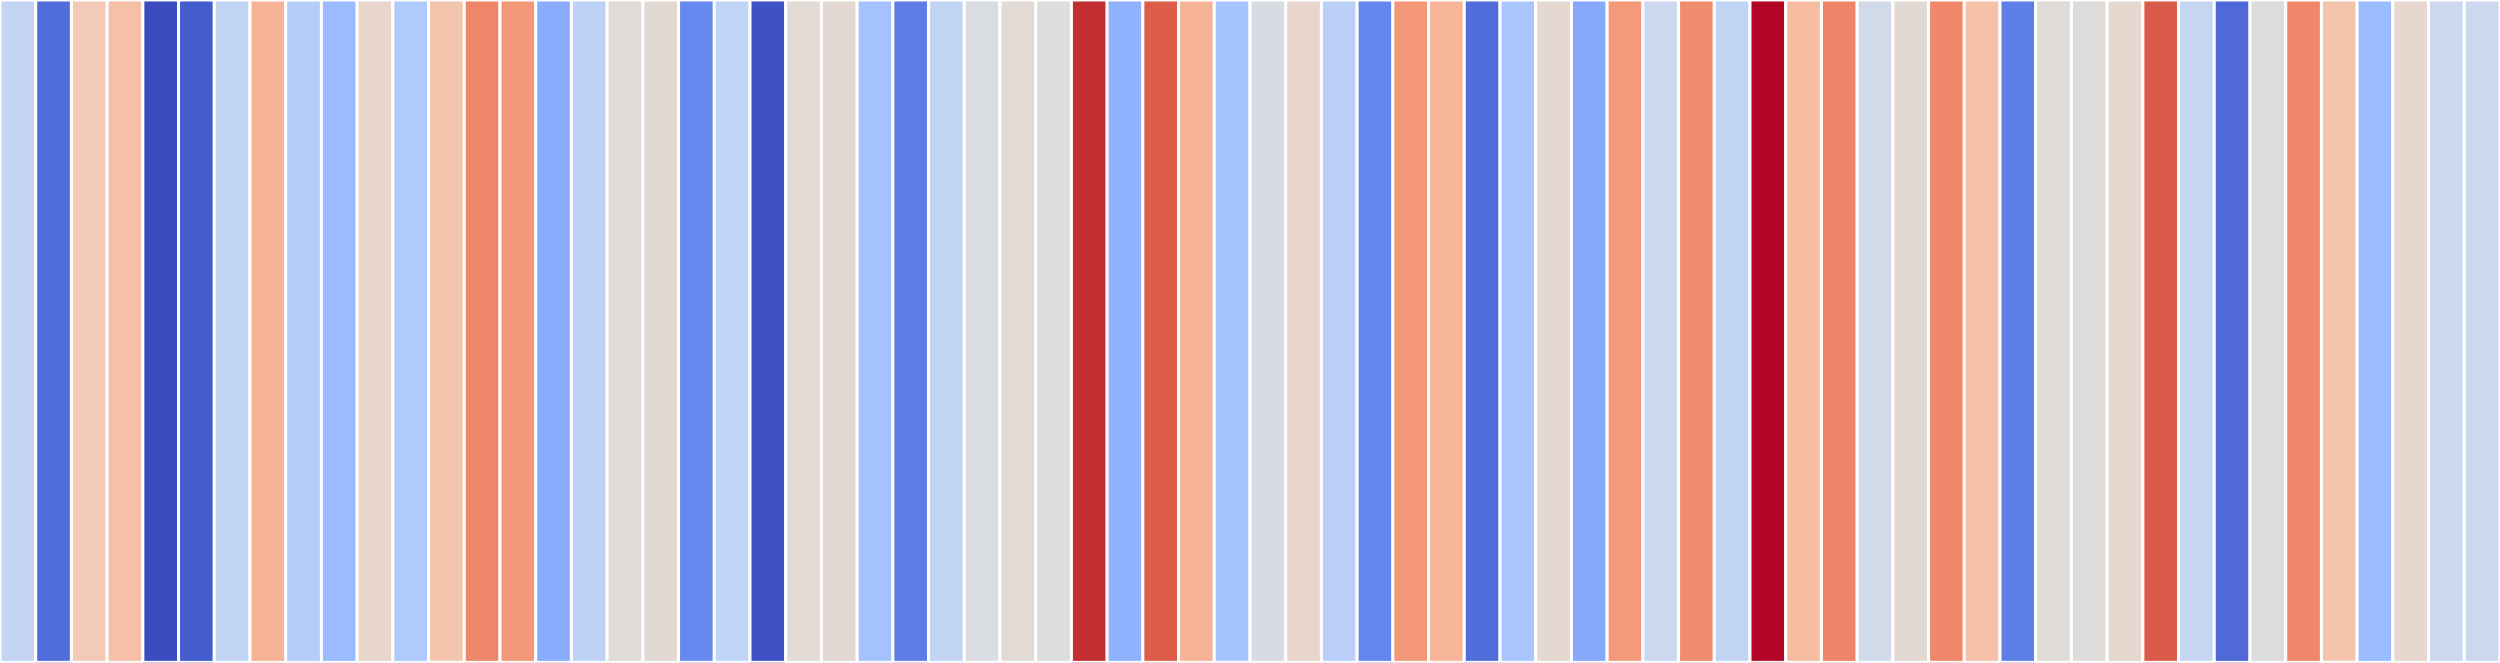
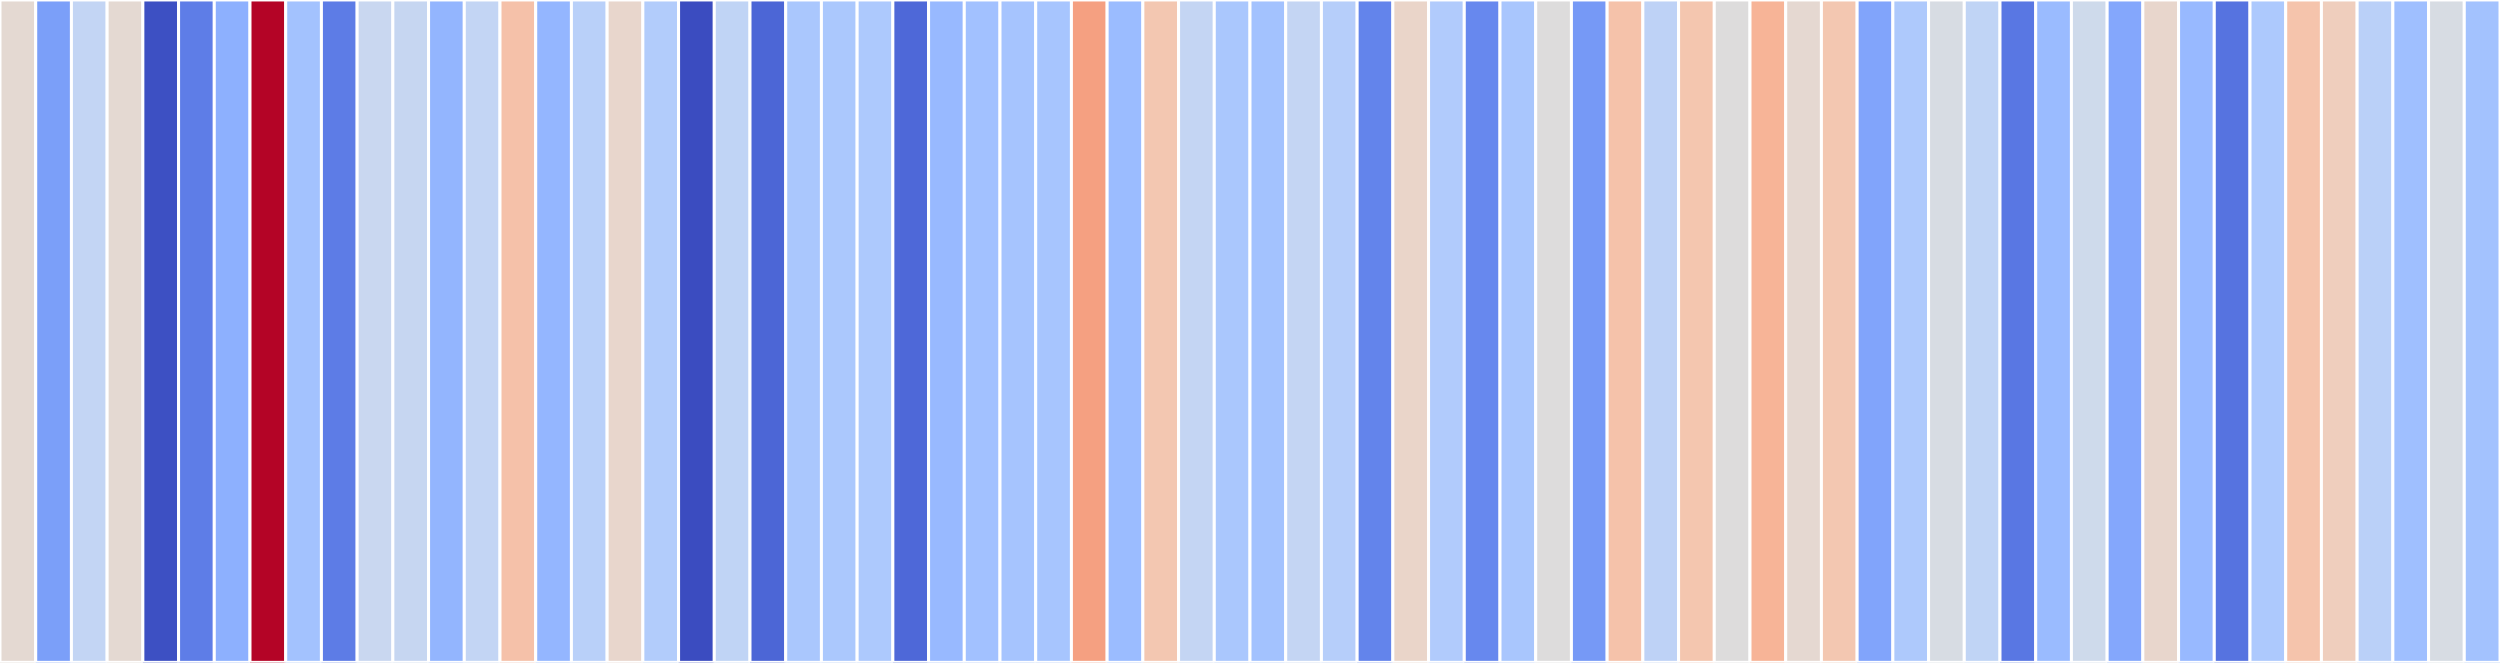
<svg xmlns="http://www.w3.org/2000/svg" width="837pt" height="221.76pt" viewBox="0 0 837 221.76" version="1.1">
  <defs>
    <style type="text/css">*{stroke-linejoin: round; stroke-linecap: butt}</style>
  </defs>
  <g id="figure_1">
    <g id="patch_1">
      <path d="M 0 221.76  L 837 221.76  L 837 0  L 0 0  z " style="fill: #ffffff" />
    </g>
    <g id="axes_1">
      <g id="QuadMesh_1">
-         <path d="M 0 -0  L 11.957 -0  L 11.957 221.76  L 0 221.76  L 0 -0  " clip-path="url(#pe00abbdfe9)" style="fill: #c4d5f3; stroke: #ffffff" />
-         <path d="M 11.957 -0  L 23.914 -0  L 23.914 221.76  L 11.957 221.76  L 11.957 -0  " clip-path="url(#pe00abbdfe9)" style="fill: #516ddb; stroke: #ffffff" />
-         <path d="M 23.914 -0  L 35.871 -0  L 35.871 221.76  L 23.914 221.76  L 23.914 -0  " clip-path="url(#pe00abbdfe9)" style="fill: #f2cab5; stroke: #ffffff" />
-         <path d="M 35.871 -0  L 47.829 -0  L 47.829 221.76  L 35.871 221.76  L 35.871 -0  " clip-path="url(#pe00abbdfe9)" style="fill: #f5c0a7; stroke: #ffffff" />
-         <path d="M 47.829 -0  L 59.786 -0  L 59.786 221.76  L 47.829 221.76  L 47.829 -0  " clip-path="url(#pe00abbdfe9)" style="fill: #3b4cc0; stroke: #ffffff" />
-         <path d="M 59.786 -0  L 71.743 -0  L 71.743 221.76  L 59.786 221.76  L 59.786 -0  " clip-path="url(#pe00abbdfe9)" style="fill: #455cce; stroke: #ffffff" />
-         <path d="M 71.743 -0  L 83.7 -0  L 83.7 221.76  L 71.743 221.76  L 71.743 -0  " clip-path="url(#pe00abbdfe9)" style="fill: #c1d4f4; stroke: #ffffff" />
-         <path d="M 83.7 -0  L 95.657 -0  L 95.657 221.76  L 83.7 221.76  L 83.7 -0  " clip-path="url(#pe00abbdfe9)" style="fill: #f7b396; stroke: #ffffff" />
-         <path d="M 95.657 -0  L 107.614 -0  L 107.614 221.76  L 95.657 221.76  L 95.657 -0  " clip-path="url(#pe00abbdfe9)" style="fill: #b5cdfa; stroke: #ffffff" />
-         <path d="M 107.614 -0  L 119.571 -0  L 119.571 221.76  L 107.614 221.76  L 107.614 -0  " clip-path="url(#pe00abbdfe9)" style="fill: #9abbff; stroke: #ffffff" />
-         <path d="M 119.571 -0  L 131.529 -0  L 131.529 221.76  L 119.571 221.76  L 119.571 -0  " clip-path="url(#pe00abbdfe9)" style="fill: #e8d6cc; stroke: #ffffff" />
-         <path d="M 131.529 -0  L 143.486 -0  L 143.486 221.76  L 131.529 221.76  L 131.529 -0  " clip-path="url(#pe00abbdfe9)" style="fill: #afcafc; stroke: #ffffff" />
-         <path d="M 143.486 -0  L 155.443 -0  L 155.443 221.76  L 143.486 221.76  L 143.486 -0  " clip-path="url(#pe00abbdfe9)" style="fill: #f4c5ad; stroke: #ffffff" />
-         <path d="M 155.443 -0  L 167.4 -0  L 167.4 221.76  L 155.443 221.76  L 155.443 -0  " clip-path="url(#pe00abbdfe9)" style="fill: #ee8669; stroke: #ffffff" />
-         <path d="M 167.4 -0  L 179.357 -0  L 179.357 221.76  L 167.4 221.76  L 167.4 -0  " clip-path="url(#pe00abbdfe9)" style="fill: #f4987a; stroke: #ffffff" />
-         <path d="M 179.357 -0  L 191.314 -0  L 191.314 221.76  L 179.357 221.76  L 179.357 -0  " clip-path="url(#pe00abbdfe9)" style="fill: #89acfd; stroke: #ffffff" />
-         <path d="M 191.314 -0  L 203.271 -0  L 203.271 221.76  L 191.314 221.76  L 191.314 -0  " clip-path="url(#pe00abbdfe9)" style="fill: #bed2f6; stroke: #ffffff" />
-         <path d="M 203.271 -0  L 215.229 -0  L 215.229 221.76  L 203.271 221.76  L 203.271 -0  " clip-path="url(#pe00abbdfe9)" style="fill: #dfdbd9; stroke: #ffffff" />
-         <path d="M 215.229 -0  L 227.186 -0  L 227.186 221.76  L 215.229 221.76  L 215.229 -0  " clip-path="url(#pe00abbdfe9)" style="fill: #e3d9d3; stroke: #ffffff" />
-         <path d="M 227.186 -0  L 239.143 -0  L 239.143 221.76  L 227.186 221.76  L 227.186 -0  " clip-path="url(#pe00abbdfe9)" style="fill: #6788ee; stroke: #ffffff" />
-         <path d="M 239.143 -0  L 251.1 -0  L 251.1 221.76  L 239.143 221.76  L 239.143 -0  " clip-path="url(#pe00abbdfe9)" style="fill: #c0d4f5; stroke: #ffffff" />
-         <path d="M 251.1 -0  L 263.057 -0  L 263.057 221.76  L 251.1 221.76  L 251.1 -0  " clip-path="url(#pe00abbdfe9)" style="fill: #3e51c5; stroke: #ffffff" />
-         <path d="M 263.057 -0  L 275.014 -0  L 275.014 221.76  L 263.057 221.76  L 263.057 -0  " clip-path="url(#pe00abbdfe9)" style="fill: #e2dad5; stroke: #ffffff" />
-         <path d="M 275.014 -0  L 286.971 -0  L 286.971 221.76  L 275.014 221.76  L 275.014 -0  " clip-path="url(#pe00abbdfe9)" style="fill: #e4d9d2; stroke: #ffffff" />
-         <path d="M 286.971 -0  L 298.929 -0  L 298.929 221.76  L 286.971 221.76  L 286.971 -0  " clip-path="url(#pe00abbdfe9)" style="fill: #a3c2fe; stroke: #ffffff" />
-         <path d="M 298.929 -0  L 310.886 -0  L 310.886 221.76  L 298.929 221.76  L 298.929 -0  " clip-path="url(#pe00abbdfe9)" style="fill: #5e7de7; stroke: #ffffff" />
-         <path d="M 310.886 -0  L 322.843 -0  L 322.843 221.76  L 310.886 221.76  L 310.886 -0  " clip-path="url(#pe00abbdfe9)" style="fill: #c1d4f4; stroke: #ffffff" />
-         <path d="M 322.843 -0  L 334.8 -0  L 334.8 221.76  L 322.843 221.76  L 322.843 -0  " clip-path="url(#pe00abbdfe9)" style="fill: #d9dce1; stroke: #ffffff" />
-         <path d="M 334.8 -0  L 346.757 -0  L 346.757 221.76  L 334.8 221.76  L 334.8 -0  " clip-path="url(#pe00abbdfe9)" style="fill: #e2dad5; stroke: #ffffff" />
-         <path d="M 346.757 -0  L 358.714 -0  L 358.714 221.76  L 346.757 221.76  L 346.757 -0  " clip-path="url(#pe00abbdfe9)" style="fill: #dcdddd; stroke: #ffffff" />
-         <path d="M 358.714 -0  L 370.671 -0  L 370.671 221.76  L 358.714 221.76  L 358.714 -0  " clip-path="url(#pe00abbdfe9)" style="fill: #c32e31; stroke: #ffffff" />
-         <path d="M 370.671 -0  L 382.629 -0  L 382.629 221.76  L 370.671 221.76  L 370.671 -0  " clip-path="url(#pe00abbdfe9)" style="fill: #90b2fe; stroke: #ffffff" />
-         <path d="M 382.629 -0  L 394.586 -0  L 394.586 221.76  L 382.629 221.76  L 382.629 -0  " clip-path="url(#pe00abbdfe9)" style="fill: #dc5d4a; stroke: #ffffff" />
-         <path d="M 394.586 -0  L 406.543 -0  L 406.543 221.76  L 394.586 221.76  L 394.586 -0  " clip-path="url(#pe00abbdfe9)" style="fill: #f7b396; stroke: #ffffff" />
-         <path d="M 406.543 -0  L 418.5 -0  L 418.5 221.76  L 406.543 221.76  L 406.543 -0  " clip-path="url(#pe00abbdfe9)" style="fill: #a5c3fe; stroke: #ffffff" />
-         <path d="M 418.5 -0  L 430.457 -0  L 430.457 221.76  L 418.5 221.76  L 418.5 -0  " clip-path="url(#pe00abbdfe9)" style="fill: #d7dce3; stroke: #ffffff" />
-         <path d="M 430.457 -0  L 442.414 -0  L 442.414 221.76  L 430.457 221.76  L 430.457 -0  " clip-path="url(#pe00abbdfe9)" style="fill: #e8d6cc; stroke: #ffffff" />
-         <path d="M 442.414 -0  L 454.371 -0  L 454.371 221.76  L 442.414 221.76  L 442.414 -0  " clip-path="url(#pe00abbdfe9)" style="fill: #bad0f8; stroke: #ffffff" />
-         <path d="M 454.371 -0  L 466.329 -0  L 466.329 221.76  L 454.371 221.76  L 454.371 -0  " clip-path="url(#pe00abbdfe9)" style="fill: #6485ec; stroke: #ffffff" />
-         <path d="M 466.329 -0  L 478.286 -0  L 478.286 221.76  L 466.329 221.76  L 466.329 -0  " clip-path="url(#pe00abbdfe9)" style="fill: #f39778; stroke: #ffffff" />
-         <path d="M 478.286 -0  L 490.243 -0  L 490.243 221.76  L 478.286 221.76  L 478.286 -0  " clip-path="url(#pe00abbdfe9)" style="fill: #f7b599; stroke: #ffffff" />
-         <path d="M 490.243 -0  L 502.2 -0  L 502.2 221.76  L 490.243 221.76  L 490.243 -0  " clip-path="url(#pe00abbdfe9)" style="fill: #516ddb; stroke: #ffffff" />
-         <path d="M 502.2 -0  L 514.157 -0  L 514.157 221.76  L 502.2 221.76  L 502.2 -0  " clip-path="url(#pe00abbdfe9)" style="fill: #aac7fd; stroke: #ffffff" />
-         <path d="M 514.157 -0  L 526.114 -0  L 526.114 221.76  L 514.157 221.76  L 514.157 -0  " clip-path="url(#pe00abbdfe9)" style="fill: #e5d8d1; stroke: #ffffff" />
-         <path d="M 526.114 -0  L 538.071 -0  L 538.071 221.76  L 526.114 221.76  L 526.114 -0  " clip-path="url(#pe00abbdfe9)" style="fill: #86a9fc; stroke: #ffffff" />
-         <path d="M 538.071 -0  L 550.029 -0  L 550.029 221.76  L 538.071 221.76  L 538.071 -0  " clip-path="url(#pe00abbdfe9)" style="fill: #f49a7b; stroke: #ffffff" />
-         <path d="M 550.029 -0  L 561.986 -0  L 561.986 221.76  L 550.029 221.76  L 550.029 -0  " clip-path="url(#pe00abbdfe9)" style="fill: #cbd8ee; stroke: #ffffff" />
-         <path d="M 561.986 -0  L 573.943 -0  L 573.943 221.76  L 561.986 221.76  L 561.986 -0  " clip-path="url(#pe00abbdfe9)" style="fill: #f08b6e; stroke: #ffffff" />
-         <path d="M 573.943 -0  L 585.9 -0  L 585.9 221.76  L 573.943 221.76  L 573.943 -0  " clip-path="url(#pe00abbdfe9)" style="fill: #c1d4f4; stroke: #ffffff" />
-         <path d="M 585.9 -0  L 597.857 -0  L 597.857 221.76  L 585.9 221.76  L 585.9 -0  " clip-path="url(#pe00abbdfe9)" style="fill: #b40426; stroke: #ffffff" />
-         <path d="M 597.857 -0  L 609.814 -0  L 609.814 221.76  L 597.857 221.76  L 597.857 -0  " clip-path="url(#pe00abbdfe9)" style="fill: #f6bda2; stroke: #ffffff" />
-         <path d="M 609.814 -0  L 621.771 -0  L 621.771 221.76  L 609.814 221.76  L 609.814 -0  " clip-path="url(#pe00abbdfe9)" style="fill: #ee8468; stroke: #ffffff" />
-         <path d="M 621.771 -0  L 633.729 -0  L 633.729 221.76  L 621.771 221.76  L 621.771 -0  " clip-path="url(#pe00abbdfe9)" style="fill: #d1dae9; stroke: #ffffff" />
-         <path d="M 633.729 -0  L 645.686 -0  L 645.686 221.76  L 633.729 221.76  L 633.729 -0  " clip-path="url(#pe00abbdfe9)" style="fill: #e3d9d3; stroke: #ffffff" />
-         <path d="M 645.686 -0  L 657.643 -0  L 657.643 221.76  L 645.686 221.76  L 645.686 -0  " clip-path="url(#pe00abbdfe9)" style="fill: #ef886b; stroke: #ffffff" />
-         <path d="M 657.643 -0  L 669.6 -0  L 669.6 221.76  L 657.643 221.76  L 657.643 -0  " clip-path="url(#pe00abbdfe9)" style="fill: #f5c1a9; stroke: #ffffff" />
-         <path d="M 669.6 -0  L 681.557 -0  L 681.557 221.76  L 669.6 221.76  L 669.6 -0  " clip-path="url(#pe00abbdfe9)" style="fill: #5f7fe8; stroke: #ffffff" />
-         <path d="M 681.557 -0  L 693.514 -0  L 693.514 221.76  L 681.557 221.76  L 681.557 -0  " clip-path="url(#pe00abbdfe9)" style="fill: #dfdbd9; stroke: #ffffff" />
-         <path d="M 693.514 -0  L 705.471 -0  L 705.471 221.76  L 693.514 221.76  L 693.514 -0  " clip-path="url(#pe00abbdfe9)" style="fill: #dedcdb; stroke: #ffffff" />
-         <path d="M 705.471 -0  L 717.429 -0  L 717.429 221.76  L 705.471 221.76  L 705.471 -0  " clip-path="url(#pe00abbdfe9)" style="fill: #e6d7cf; stroke: #ffffff" />
-         <path d="M 717.429 -0  L 729.386 -0  L 729.386 221.76  L 717.429 221.76  L 717.429 -0  " clip-path="url(#pe00abbdfe9)" style="fill: #da5a49; stroke: #ffffff" />
-         <path d="M 729.386 -0  L 741.343 -0  L 741.343 221.76  L 729.386 221.76  L 729.386 -0  " clip-path="url(#pe00abbdfe9)" style="fill: #c5d6f2; stroke: #ffffff" />
-         <path d="M 741.343 -0  L 753.3 -0  L 753.3 221.76  L 741.343 221.76  L 741.343 -0  " clip-path="url(#pe00abbdfe9)" style="fill: #4f69d9; stroke: #ffffff" />
-         <path d="M 753.3 -0  L 765.257 -0  L 765.257 221.76  L 753.3 221.76  L 753.3 -0  " clip-path="url(#pe00abbdfe9)" style="fill: #dddcdc; stroke: #ffffff" />
-         <path d="M 765.257 -0  L 777.214 -0  L 777.214 221.76  L 765.257 221.76  L 765.257 -0  " clip-path="url(#pe00abbdfe9)" style="fill: #ef886b; stroke: #ffffff" />
-         <path d="M 777.214 -0  L 789.171 -0  L 789.171 221.76  L 777.214 221.76  L 777.214 -0  " clip-path="url(#pe00abbdfe9)" style="fill: #f4c5ad; stroke: #ffffff" />
-         <path d="M 789.171 -0  L 801.129 -0  L 801.129 221.76  L 789.171 221.76  L 789.171 -0  " clip-path="url(#pe00abbdfe9)" style="fill: #9bbcff; stroke: #ffffff" />
-         <path d="M 801.129 -0  L 813.086 -0  L 813.086 221.76  L 801.129 221.76  L 801.129 -0  " clip-path="url(#pe00abbdfe9)" style="fill: #e7d7ce; stroke: #ffffff" />
-         <path d="M 813.086 -0  L 825.043 -0  L 825.043 221.76  L 813.086 221.76  L 813.086 -0  " clip-path="url(#pe00abbdfe9)" style="fill: #cbd8ee; stroke: #ffffff" />
-         <path d="M 825.043 -0  L 837 -0  L 837 221.76  L 825.043 221.76  L 825.043 -0  " clip-path="url(#pe00abbdfe9)" style="fill: #cbd8ee; stroke: #ffffff" />
+         <path d="M 0 -0  L 11.957 -0  L 11.957 221.76  L 0 221.76  L 0 -0  " clip-path="url(#pea71345d26)" style="fill: #e4d9d2; stroke: #ffffff" />
+         <path d="M 11.957 -0  L 23.914 -0  L 23.914 221.76  L 11.957 221.76  L 11.957 -0  " clip-path="url(#pea71345d26)" style="fill: #7b9ff9; stroke: #ffffff" />
+         <path d="M 23.914 -0  L 35.871 -0  L 35.871 221.76  L 23.914 221.76  L 23.914 -0  " clip-path="url(#pea71345d26)" style="fill: #c3d5f4; stroke: #ffffff" />
+         <path d="M 35.871 -0  L 47.829 -0  L 47.829 221.76  L 35.871 221.76  L 35.871 -0  " clip-path="url(#pea71345d26)" style="fill: #e4d9d2; stroke: #ffffff" />
+         <path d="M 47.829 -0  L 59.786 -0  L 59.786 221.76  L 47.829 221.76  L 47.829 -0  " clip-path="url(#pea71345d26)" style="fill: #3d50c3; stroke: #ffffff" />
+         <path d="M 59.786 -0  L 71.743 -0  L 71.743 221.76  L 59.786 221.76  L 59.786 -0  " clip-path="url(#pea71345d26)" style="fill: #5e7de7; stroke: #ffffff" />
+         <path d="M 71.743 -0  L 83.7 -0  L 83.7 221.76  L 71.743 221.76  L 71.743 -0  " clip-path="url(#pea71345d26)" style="fill: #8db0fe; stroke: #ffffff" />
+         <path d="M 83.7 -0  L 95.657 -0  L 95.657 221.76  L 83.7 221.76  L 83.7 -0  " clip-path="url(#pea71345d26)" style="fill: #b40426; stroke: #ffffff" />
+         <path d="M 95.657 -0  L 107.614 -0  L 107.614 221.76  L 95.657 221.76  L 95.657 -0  " clip-path="url(#pea71345d26)" style="fill: #a3c2fe; stroke: #ffffff" />
+         <path d="M 107.614 -0  L 119.571 -0  L 119.571 221.76  L 107.614 221.76  L 107.614 -0  " clip-path="url(#pea71345d26)" style="fill: #5d7ce6; stroke: #ffffff" />
+         <path d="M 119.571 -0  L 131.529 -0  L 131.529 221.76  L 119.571 221.76  L 119.571 -0  " clip-path="url(#pea71345d26)" style="fill: #c9d7f0; stroke: #ffffff" />
+         <path d="M 131.529 -0  L 143.486 -0  L 143.486 221.76  L 131.529 221.76  L 131.529 -0  " clip-path="url(#pea71345d26)" style="fill: #c6d6f1; stroke: #ffffff" />
+         <path d="M 143.486 -0  L 155.443 -0  L 155.443 221.76  L 143.486 221.76  L 143.486 -0  " clip-path="url(#pea71345d26)" style="fill: #93b5fe; stroke: #ffffff" />
+         <path d="M 155.443 -0  L 167.4 -0  L 167.4 221.76  L 155.443 221.76  L 155.443 -0  " clip-path="url(#pea71345d26)" style="fill: #c3d5f4; stroke: #ffffff" />
+         <path d="M 167.4 -0  L 179.357 -0  L 179.357 221.76  L 167.4 221.76  L 167.4 -0  " clip-path="url(#pea71345d26)" style="fill: #f5c1a9; stroke: #ffffff" />
+         <path d="M 179.357 -0  L 191.314 -0  L 191.314 221.76  L 179.357 221.76  L 179.357 -0  " clip-path="url(#pea71345d26)" style="fill: #94b6ff; stroke: #ffffff" />
+         <path d="M 191.314 -0  L 203.271 -0  L 203.271 221.76  L 191.314 221.76  L 191.314 -0  " clip-path="url(#pea71345d26)" style="fill: #b9d0f9; stroke: #ffffff" />
+         <path d="M 203.271 -0  L 215.229 -0  L 215.229 221.76  L 203.271 221.76  L 203.271 -0  " clip-path="url(#pea71345d26)" style="fill: #e8d6cc; stroke: #ffffff" />
+         <path d="M 215.229 -0  L 227.186 -0  L 227.186 221.76  L 215.229 221.76  L 215.229 -0  " clip-path="url(#pea71345d26)" style="fill: #b2ccfb; stroke: #ffffff" />
+         <path d="M 227.186 -0  L 239.143 -0  L 239.143 221.76  L 227.186 221.76  L 227.186 -0  " clip-path="url(#pea71345d26)" style="fill: #3b4cc0; stroke: #ffffff" />
+         <path d="M 239.143 -0  L 251.1 -0  L 251.1 221.76  L 239.143 221.76  L 239.143 -0  " clip-path="url(#pea71345d26)" style="fill: #c0d4f5; stroke: #ffffff" />
+         <path d="M 251.1 -0  L 263.057 -0  L 263.057 221.76  L 251.1 221.76  L 251.1 -0  " clip-path="url(#pea71345d26)" style="fill: #4c66d6; stroke: #ffffff" />
+         <path d="M 263.057 -0  L 275.014 -0  L 275.014 221.76  L 263.057 221.76  L 263.057 -0  " clip-path="url(#pea71345d26)" style="fill: #aac7fd; stroke: #ffffff" />
+         <path d="M 275.014 -0  L 286.971 -0  L 286.971 221.76  L 275.014 221.76  L 275.014 -0  " clip-path="url(#pea71345d26)" style="fill: #abc8fd; stroke: #ffffff" />
+         <path d="M 286.971 -0  L 298.929 -0  L 298.929 221.76  L 286.971 221.76  L 286.971 -0  " clip-path="url(#pea71345d26)" style="fill: #adc9fd; stroke: #ffffff" />
+         <path d="M 298.929 -0  L 310.886 -0  L 310.886 221.76  L 298.929 221.76  L 298.929 -0  " clip-path="url(#pea71345d26)" style="fill: #4e68d8; stroke: #ffffff" />
+         <path d="M 310.886 -0  L 322.843 -0  L 322.843 221.76  L 310.886 221.76  L 310.886 -0  " clip-path="url(#pea71345d26)" style="fill: #98b9ff; stroke: #ffffff" />
+         <path d="M 322.843 -0  L 334.8 -0  L 334.8 221.76  L 322.843 221.76  L 322.843 -0  " clip-path="url(#pea71345d26)" style="fill: #a2c1ff; stroke: #ffffff" />
+         <path d="M 334.8 -0  L 346.757 -0  L 346.757 221.76  L 334.8 221.76  L 334.8 -0  " clip-path="url(#pea71345d26)" style="fill: #a6c4fe; stroke: #ffffff" />
+         <path d="M 346.757 -0  L 358.714 -0  L 358.714 221.76  L 346.757 221.76  L 346.757 -0  " clip-path="url(#pea71345d26)" style="fill: #a7c5fe; stroke: #ffffff" />
+         <path d="M 358.714 -0  L 370.671 -0  L 370.671 221.76  L 358.714 221.76  L 358.714 -0  " clip-path="url(#pea71345d26)" style="fill: #f5a081; stroke: #ffffff" />
+         <path d="M 370.671 -0  L 382.629 -0  L 382.629 221.76  L 370.671 221.76  L 370.671 -0  " clip-path="url(#pea71345d26)" style="fill: #9bbcff; stroke: #ffffff" />
+         <path d="M 382.629 -0  L 394.586 -0  L 394.586 221.76  L 382.629 221.76  L 382.629 -0  " clip-path="url(#pea71345d26)" style="fill: #f3c7b1; stroke: #ffffff" />
+         <path d="M 394.586 -0  L 406.543 -0  L 406.543 221.76  L 394.586 221.76  L 394.586 -0  " clip-path="url(#pea71345d26)" style="fill: #c4d5f3; stroke: #ffffff" />
+         <path d="M 406.543 -0  L 418.5 -0  L 418.5 221.76  L 406.543 221.76  L 406.543 -0  " clip-path="url(#pea71345d26)" style="fill: #aac7fd; stroke: #ffffff" />
+         <path d="M 418.5 -0  L 430.457 -0  L 430.457 221.76  L 418.5 221.76  L 418.5 -0  " clip-path="url(#pea71345d26)" style="fill: #a3c2fe; stroke: #ffffff" />
+         <path d="M 430.457 -0  L 442.414 -0  L 442.414 221.76  L 430.457 221.76  L 430.457 -0  " clip-path="url(#pea71345d26)" style="fill: #c4d5f3; stroke: #ffffff" />
+         <path d="M 442.414 -0  L 454.371 -0  L 454.371 221.76  L 442.414 221.76  L 442.414 -0  " clip-path="url(#pea71345d26)" style="fill: #b6cefa; stroke: #ffffff" />
+         <path d="M 454.371 -0  L 466.329 -0  L 466.329 221.76  L 454.371 221.76  L 454.371 -0  " clip-path="url(#pea71345d26)" style="fill: #6384eb; stroke: #ffffff" />
+         <path d="M 466.329 -0  L 478.286 -0  L 478.286 221.76  L 466.329 221.76  L 466.329 -0  " clip-path="url(#pea71345d26)" style="fill: #ead5c9; stroke: #ffffff" />
+         <path d="M 478.286 -0  L 490.243 -0  L 490.243 221.76  L 478.286 221.76  L 478.286 -0  " clip-path="url(#pea71345d26)" style="fill: #b1cbfc; stroke: #ffffff" />
+         <path d="M 490.243 -0  L 502.2 -0  L 502.2 221.76  L 490.243 221.76  L 490.243 -0  " clip-path="url(#pea71345d26)" style="fill: #6788ee; stroke: #ffffff" />
+         <path d="M 502.2 -0  L 514.157 -0  L 514.157 221.76  L 502.2 221.76  L 502.2 -0  " clip-path="url(#pea71345d26)" style="fill: #a9c6fd; stroke: #ffffff" />
+         <path d="M 514.157 -0  L 526.114 -0  L 526.114 221.76  L 514.157 221.76  L 514.157 -0  " clip-path="url(#pea71345d26)" style="fill: #dddcdc; stroke: #ffffff" />
+         <path d="M 526.114 -0  L 538.071 -0  L 538.071 221.76  L 526.114 221.76  L 526.114 -0  " clip-path="url(#pea71345d26)" style="fill: #7699f6; stroke: #ffffff" />
+         <path d="M 538.071 -0  L 550.029 -0  L 550.029 221.76  L 538.071 221.76  L 538.071 -0  " clip-path="url(#pea71345d26)" style="fill: #f5c2aa; stroke: #ffffff" />
+         <path d="M 550.029 -0  L 561.986 -0  L 561.986 221.76  L 550.029 221.76  L 550.029 -0  " clip-path="url(#pea71345d26)" style="fill: #bed2f6; stroke: #ffffff" />
+         <path d="M 561.986 -0  L 573.943 -0  L 573.943 221.76  L 561.986 221.76  L 561.986 -0  " clip-path="url(#pea71345d26)" style="fill: #f4c6af; stroke: #ffffff" />
+         <path d="M 573.943 -0  L 585.9 -0  L 585.9 221.76  L 573.943 221.76  L 573.943 -0  " clip-path="url(#pea71345d26)" style="fill: #dddcdc; stroke: #ffffff" />
+         <path d="M 585.9 -0  L 597.857 -0  L 597.857 221.76  L 585.9 221.76  L 585.9 -0  " clip-path="url(#pea71345d26)" style="fill: #f7b497; stroke: #ffffff" />
+         <path d="M 597.857 -0  L 609.814 -0  L 609.814 221.76  L 597.857 221.76  L 597.857 -0  " clip-path="url(#pea71345d26)" style="fill: #e5d8d1; stroke: #ffffff" />
+         <path d="M 609.814 -0  L 621.771 -0  L 621.771 221.76  L 609.814 221.76  L 609.814 -0  " clip-path="url(#pea71345d26)" style="fill: #f3c7b1; stroke: #ffffff" />
+         <path d="M 621.771 -0  L 633.729 -0  L 633.729 221.76  L 621.771 221.76  L 621.771 -0  " clip-path="url(#pea71345d26)" style="fill: #81a4fb; stroke: #ffffff" />
+         <path d="M 633.729 -0  L 645.686 -0  L 645.686 221.76  L 633.729 221.76  L 633.729 -0  " clip-path="url(#pea71345d26)" style="fill: #aec9fc; stroke: #ffffff" />
+         <path d="M 645.686 -0  L 657.643 -0  L 657.643 221.76  L 645.686 221.76  L 645.686 -0  " clip-path="url(#pea71345d26)" style="fill: #d7dce3; stroke: #ffffff" />
+         <path d="M 657.643 -0  L 669.6 -0  L 669.6 221.76  L 657.643 221.76  L 657.643 -0  " clip-path="url(#pea71345d26)" style="fill: #c0d4f5; stroke: #ffffff" />
+         <path d="M 669.6 -0  L 681.557 -0  L 681.557 221.76  L 669.6 221.76  L 669.6 -0  " clip-path="url(#pea71345d26)" style="fill: #5977e3; stroke: #ffffff" />
+         <path d="M 681.557 -0  L 693.514 -0  L 693.514 221.76  L 681.557 221.76  L 681.557 -0  " clip-path="url(#pea71345d26)" style="fill: #9abbff; stroke: #ffffff" />
+         <path d="M 693.514 -0  L 705.471 -0  L 705.471 221.76  L 693.514 221.76  L 693.514 -0  " clip-path="url(#pea71345d26)" style="fill: #cedaeb; stroke: #ffffff" />
+         <path d="M 705.471 -0  L 717.429 -0  L 717.429 221.76  L 705.471 221.76  L 705.471 -0  " clip-path="url(#pea71345d26)" style="fill: #84a7fc; stroke: #ffffff" />
+         <path d="M 717.429 -0  L 729.386 -0  L 729.386 221.76  L 717.429 221.76  L 717.429 -0  " clip-path="url(#pea71345d26)" style="fill: #e8d6cc; stroke: #ffffff" />
+         <path d="M 729.386 -0  L 741.343 -0  L 741.343 221.76  L 729.386 221.76  L 729.386 -0  " clip-path="url(#pea71345d26)" style="fill: #98b9ff; stroke: #ffffff" />
+         <path d="M 741.343 -0  L 753.3 -0  L 753.3 221.76  L 741.343 221.76  L 741.343 -0  " clip-path="url(#pea71345d26)" style="fill: #5673e0; stroke: #ffffff" />
+         <path d="M 753.3 -0  L 765.257 -0  L 765.257 221.76  L 753.3 221.76  L 753.3 -0  " clip-path="url(#pea71345d26)" style="fill: #adc9fd; stroke: #ffffff" />
+         <path d="M 765.257 -0  L 777.214 -0  L 777.214 221.76  L 765.257 221.76  L 765.257 -0  " clip-path="url(#pea71345d26)" style="fill: #f5c4ac; stroke: #ffffff" />
+         <path d="M 777.214 -0  L 789.171 -0  L 789.171 221.76  L 777.214 221.76  L 777.214 -0  " clip-path="url(#pea71345d26)" style="fill: #efcebd; stroke: #ffffff" />
+         <path d="M 789.171 -0  L 801.129 -0  L 801.129 221.76  L 789.171 221.76  L 789.171 -0  " clip-path="url(#pea71345d26)" style="fill: #bad0f8; stroke: #ffffff" />
+         <path d="M 801.129 -0  L 813.086 -0  L 813.086 221.76  L 801.129 221.76  L 801.129 -0  " clip-path="url(#pea71345d26)" style="fill: #9fbfff; stroke: #ffffff" />
+         <path d="M 813.086 -0  L 825.043 -0  L 825.043 221.76  L 813.086 221.76  L 813.086 -0  " clip-path="url(#pea71345d26)" style="fill: #d7dce3; stroke: #ffffff" />
+         <path d="M 825.043 -0  L 837 -0  L 837 221.76  L 825.043 221.76  L 825.043 -0  " clip-path="url(#pea71345d26)" style="fill: #a3c2fe; stroke: #ffffff" />
      </g>
    </g>
  </g>
  <defs>
-     <clipPath id="pe00abbdfe9">
+     <clipPath id="pea71345d26">
      <rect x="0" y="-0" width="837" height="221.76" />
    </clipPath>
  </defs>
</svg>
